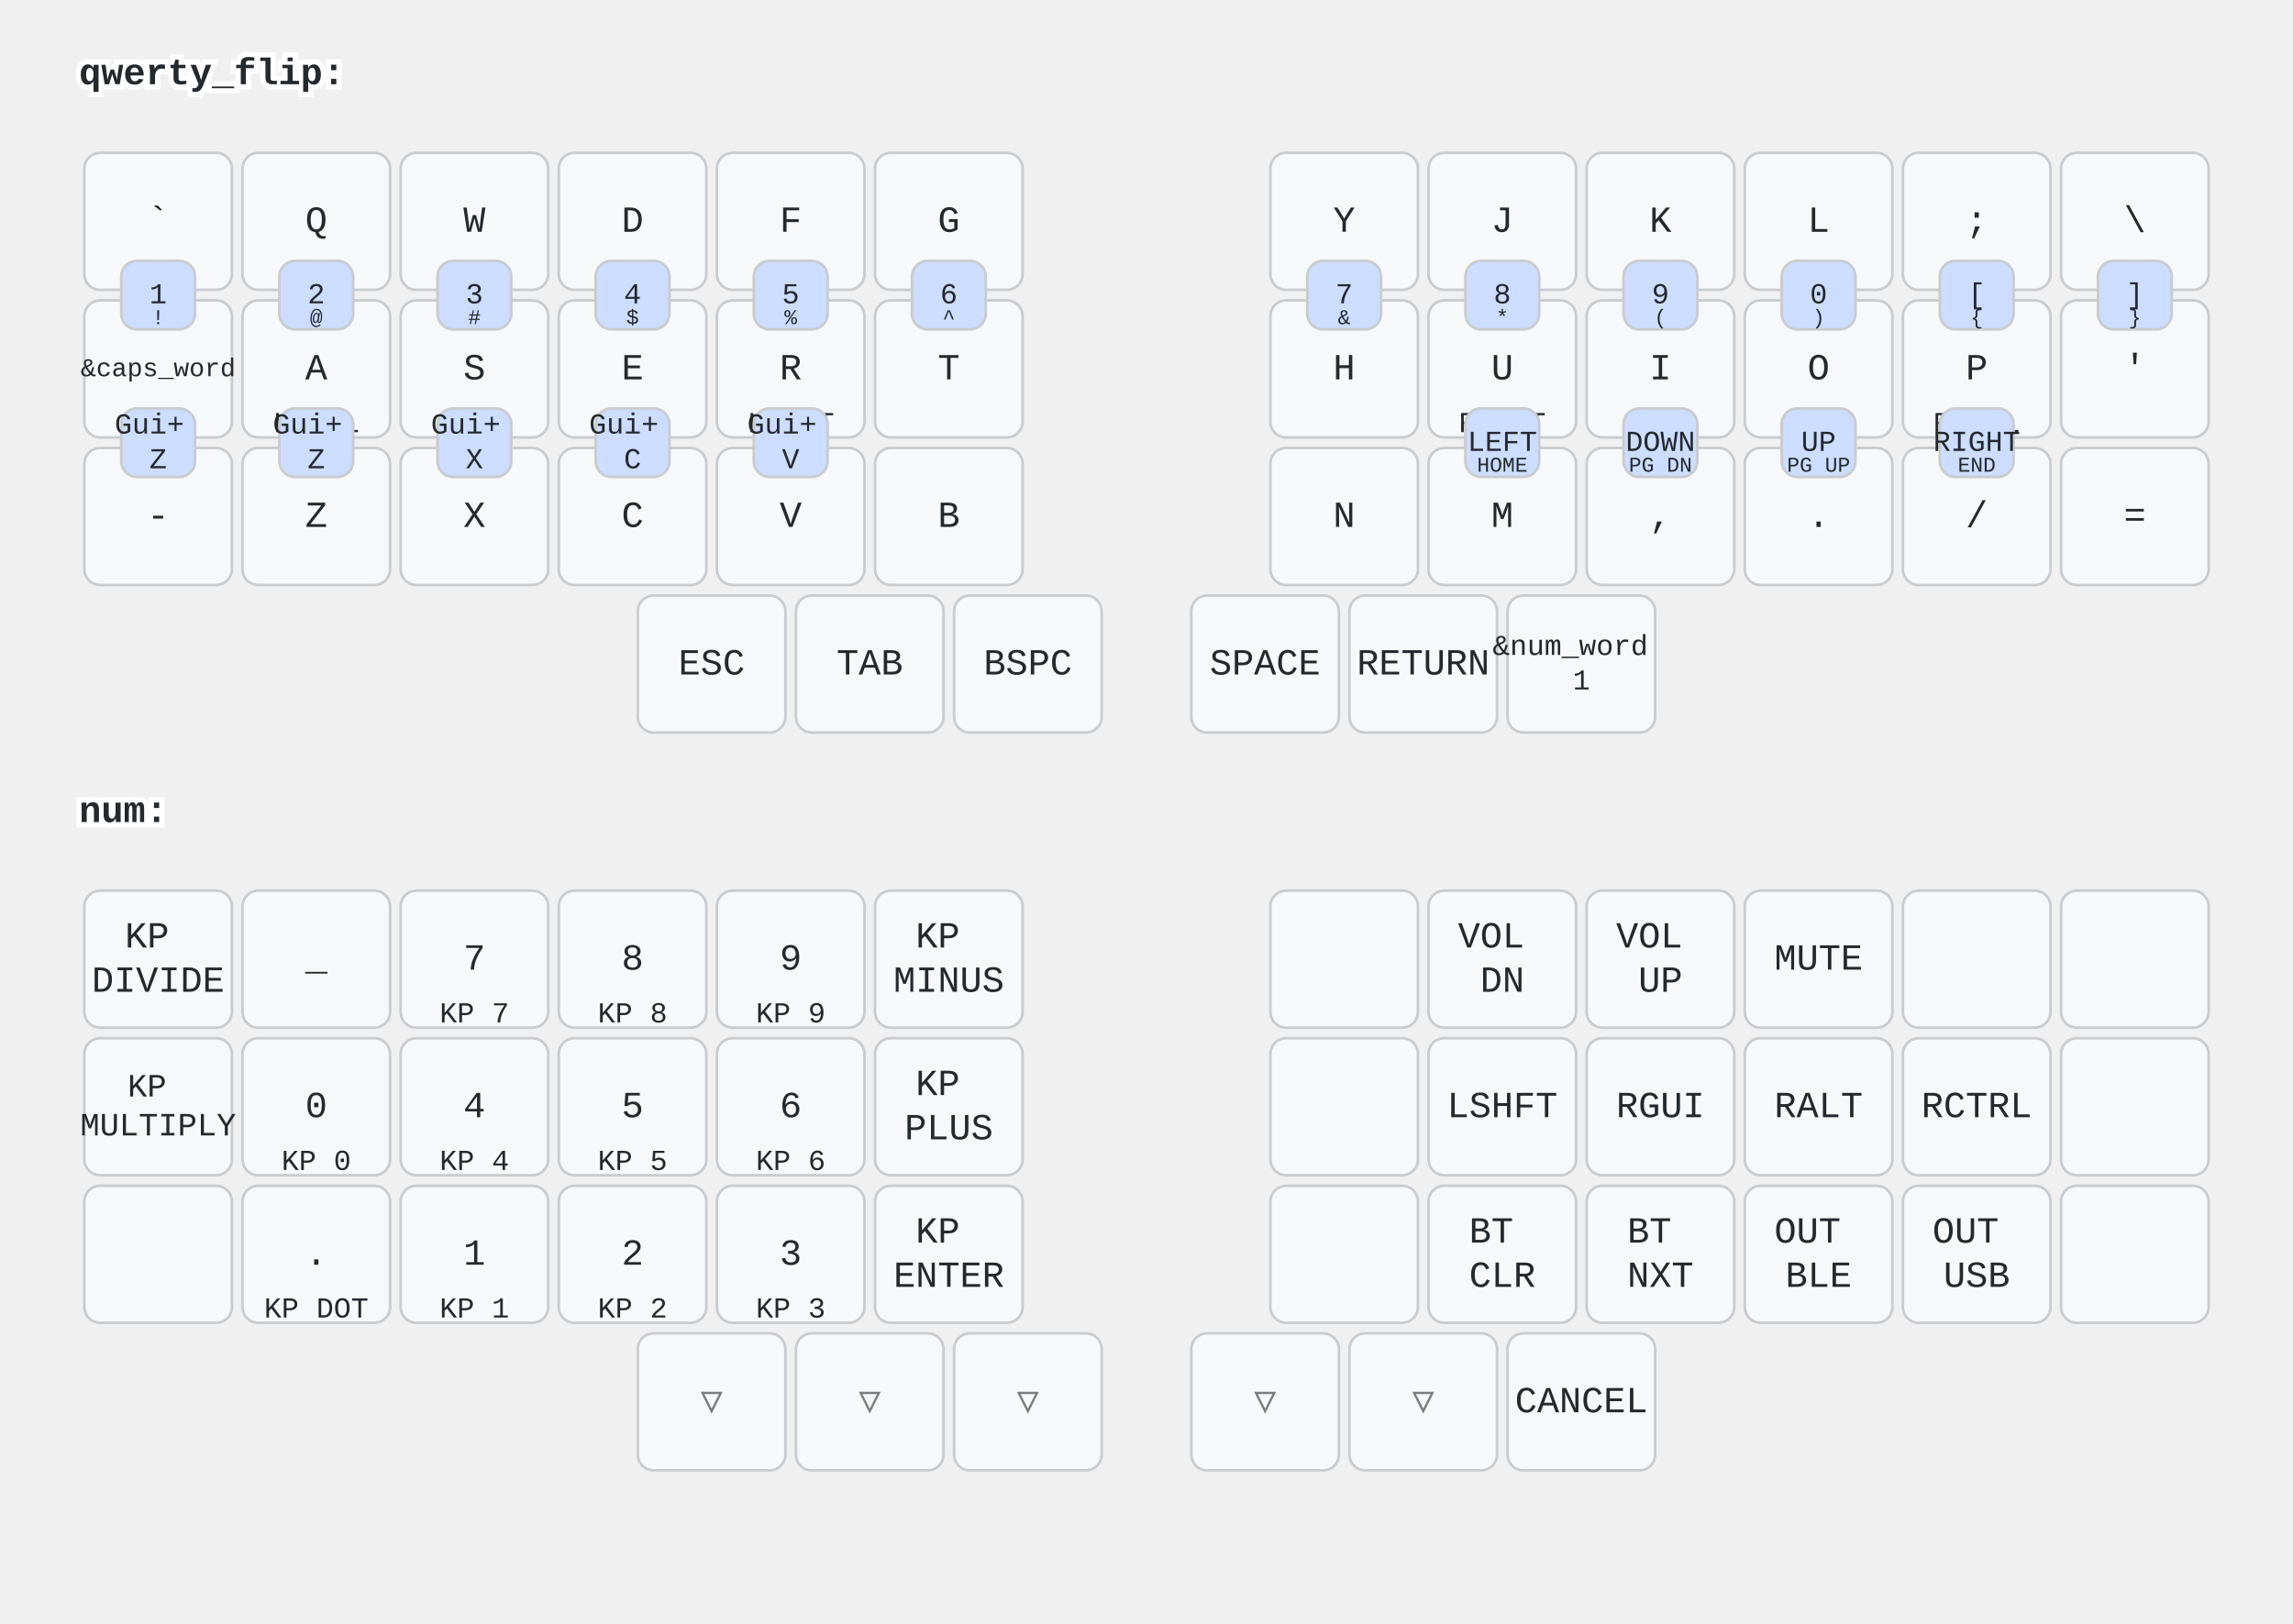
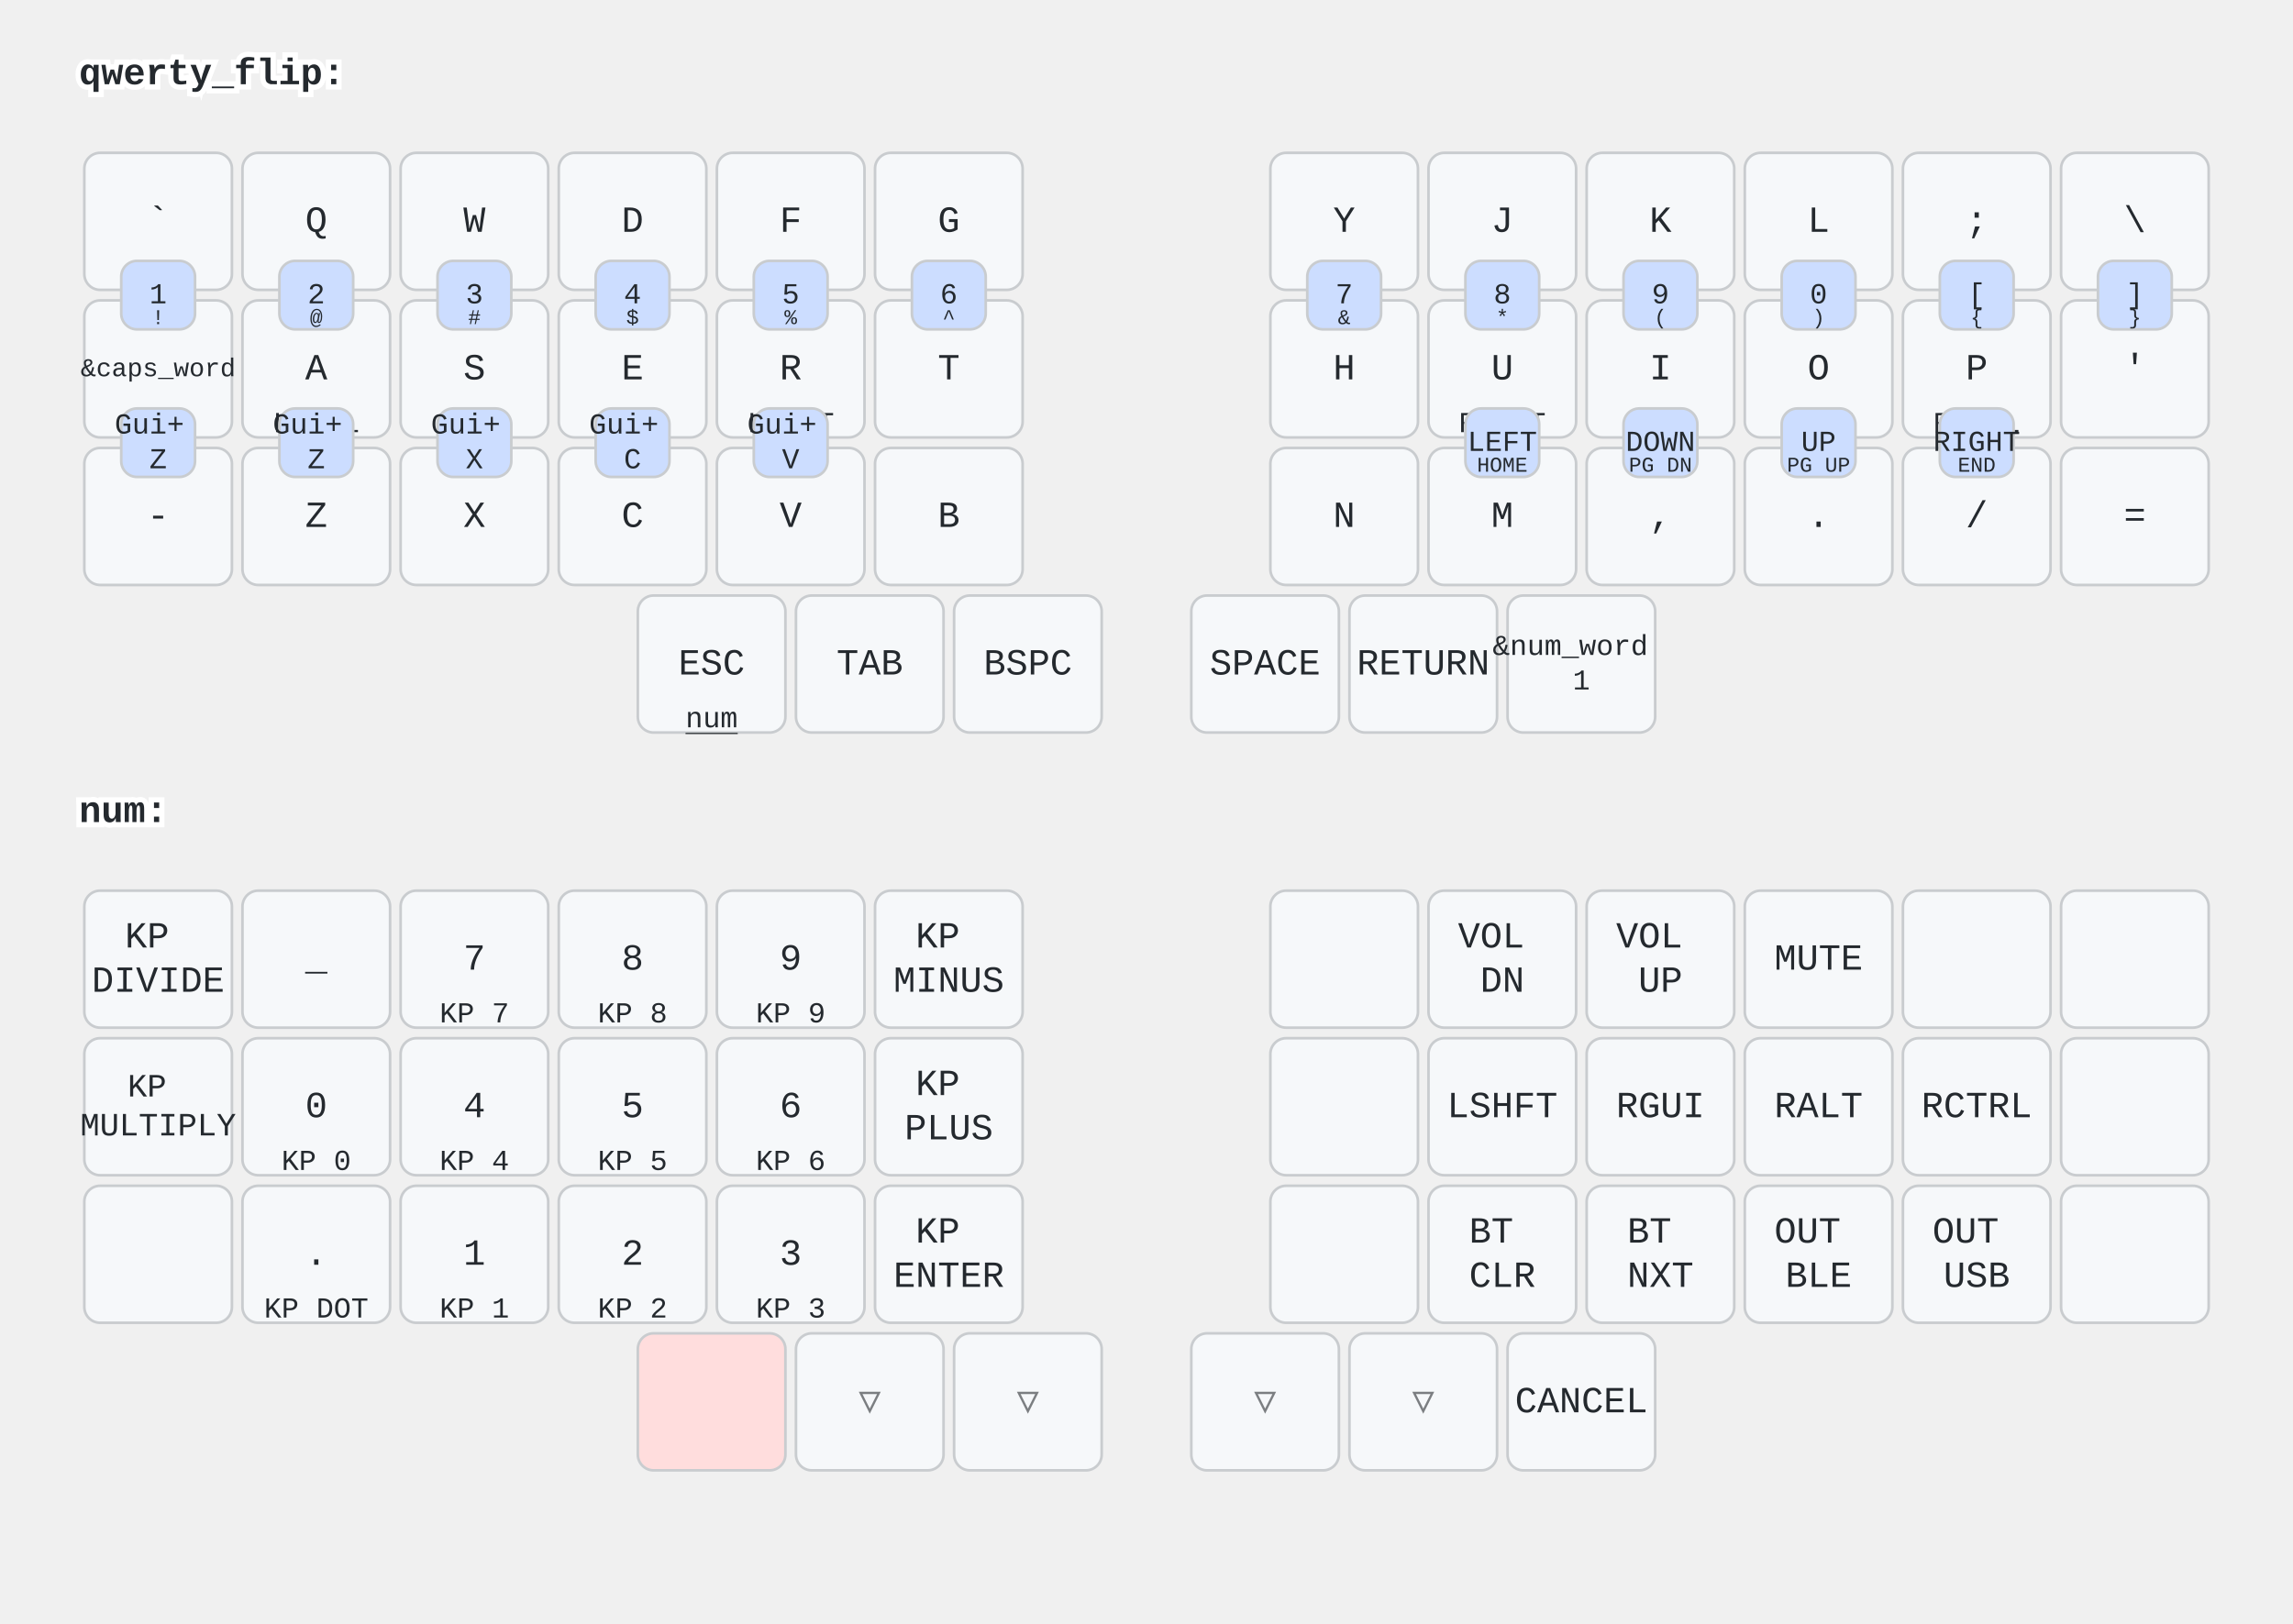
<svg xmlns="http://www.w3.org/2000/svg" width="870" height="616" viewBox="0 0 870 616" class="keymap">
  <style>/* inherit to force styles through use tags */
svg path {
    fill: inherit;
}

/* font and background color specifications */
svg.keymap {
    font-family: SFMono-Regular,Consolas,Liberation Mono,Menlo,monospace;
    font-size: 14px;
    font-kerning: normal;
    text-rendering: optimizeLegibility;
    fill: #24292e;
}

/* default key styling */
rect.key {
    fill: #f6f8fa;
}

rect.key, rect.combo {
    stroke: #c9cccf;
    stroke-width: 1;
}

/* default key side styling, only used is draw_key_sides is set */
rect.side {
    filter: brightness(90%);
}

/* color accent for combo boxes */
rect.combo, rect.combo-separate {
    fill: #cdf;
}

/* color accent for held keys */
rect.held, rect.combo.held {
    fill: #fdd;
}

/* color accent for ghost (optional) keys */
rect.ghost, rect.combo.ghost {
    stroke-dasharray: 4, 4;
    stroke-width: 2;
}

text {
    text-anchor: middle;
    dominant-baseline: middle;
}

/* styling for layer labels */
text.label {
    font-weight: bold;
    text-anchor: start;
    stroke: white;
    stroke-width: 4;
    paint-order: stroke;
}

/* styling for optional footer */
text.footer {
    text-anchor: end;
    dominant-baseline: auto;
    stroke: white;
    stroke-width: 4;
    paint-order: stroke;
}

/* styling for combo tap, and key hold/shifted label text */
text.combo, text.hold, text.shifted {
    font-size: 11px;
}

text.hold {
    text-anchor: middle;
    dominant-baseline: auto;
}

text.shifted {
    text-anchor: middle;
    dominant-baseline: hanging;
}

text.layer-activator {
    text-decoration: underline;
}

/* styling for hold/shifted label text in combo box */
text.combo.hold, text.combo.shifted {
    font-size: 8px;
}

/* lighter symbol for transparent keys */
text.trans {
    fill: #7b7e81;
}

/* styling for combo dendrons */
path.combo {
    stroke-width: 1;
    stroke: gray;
    fill: none;
}

/* Start Tabler Icons Cleanup */
/* cannot use height/width with glyphs */
.icon-tabler &gt; path {
    fill: inherit;
    stroke: inherit;
    stroke-width: 2;
}
/* hide tabler's default box */
.icon-tabler &gt; path[stroke="none"][fill="none"] {
    visibility: hidden;
}
/* End Tabler Icons Cleanup */
</style>
  <g transform="translate(30, 0)" class="layer-qwerty_flip">
    <text x="0" y="28" class="label" id="qwerty_flip">qwerty_flip:</text>
    <g transform="translate(0, 56)">
      <g transform="translate(30, 28)" class="key keypos-0">
        <rect rx="6" ry="6" x="-28" y="-26" width="56" height="52" class="key" />
        <text x="0" y="0" class="key tap">`</text>
        <text x="0" y="24" class="key hold">F1</text>
      </g>
      <g transform="translate(90, 28)" class="key keypos-1">
        <rect rx="6" ry="6" x="-28" y="-26" width="56" height="52" class="key" />
        <text x="0" y="0" class="key tap">Q</text>
        <text x="0" y="24" class="key hold">F2</text>
      </g>
      <g transform="translate(150, 28)" class="key keypos-2">
        <rect rx="6" ry="6" x="-28" y="-26" width="56" height="52" class="key" />
        <text x="0" y="0" class="key tap">W</text>
        <text x="0" y="24" class="key hold">F3</text>
      </g>
      <g transform="translate(210, 28)" class="key keypos-3">
        <rect rx="6" ry="6" x="-28" y="-26" width="56" height="52" class="key" />
        <text x="0" y="0" class="key tap">D</text>
        <text x="0" y="24" class="key hold">F4</text>
      </g>
      <g transform="translate(270, 28)" class="key keypos-4">
        <rect rx="6" ry="6" x="-28" y="-26" width="56" height="52" class="key" />
        <text x="0" y="0" class="key tap">F</text>
        <text x="0" y="24" class="key hold">F5</text>
      </g>
      <g transform="translate(330, 28)" class="key keypos-5">
        <rect rx="6" ry="6" x="-28" y="-26" width="56" height="52" class="key" />
        <text x="0" y="0" class="key tap">G</text>
        <text x="0" y="24" class="key hold">F6</text>
      </g>
      <g transform="translate(480, 28)" class="key keypos-6">
        <rect rx="6" ry="6" x="-28" y="-26" width="56" height="52" class="key" />
        <text x="0" y="0" class="key tap">Y</text>
        <text x="0" y="24" class="key hold">F7</text>
      </g>
      <g transform="translate(540, 28)" class="key keypos-7">
        <rect rx="6" ry="6" x="-28" y="-26" width="56" height="52" class="key" />
        <text x="0" y="0" class="key tap">J</text>
        <text x="0" y="24" class="key hold">F8</text>
      </g>
      <g transform="translate(600, 28)" class="key keypos-8">
        <rect rx="6" ry="6" x="-28" y="-26" width="56" height="52" class="key" />
        <text x="0" y="0" class="key tap">K</text>
        <text x="0" y="24" class="key hold">F9</text>
      </g>
      <g transform="translate(660, 28)" class="key keypos-9">
        <rect rx="6" ry="6" x="-28" y="-26" width="56" height="52" class="key" />
        <text x="0" y="0" class="key tap">L</text>
        <text x="0" y="24" class="key hold">F10</text>
      </g>
      <g transform="translate(720, 28)" class="key keypos-10">
        <rect rx="6" ry="6" x="-28" y="-26" width="56" height="52" class="key" />
        <text x="0" y="0" class="key tap">;</text>
        <text x="0" y="24" class="key hold">F11</text>
      </g>
      <g transform="translate(780, 28)" class="key keypos-11">
        <rect rx="6" ry="6" x="-28" y="-26" width="56" height="52" class="key" />
        <text x="0" y="0" class="key tap">\</text>
        <text x="0" y="24" class="key hold">F12</text>
      </g>
      <g transform="translate(30, 84)" class="key keypos-12">
        <rect rx="6" ry="6" x="-28" y="-26" width="56" height="52" class="key" />
        <text x="0" y="0" class="key tap">
          <tspan style="font-size: 70%">&amp;caps_word</tspan>
        </text>
      </g>
      <g transform="translate(90, 84)" class="key keypos-13">
        <rect rx="6" ry="6" x="-28" y="-26" width="56" height="52" class="key" />
        <text x="0" y="0" class="key tap">A</text>
        <text x="0" y="24" class="key hold">LCTRL</text>
      </g>
      <g transform="translate(150, 84)" class="key keypos-14">
        <rect rx="6" ry="6" x="-28" y="-26" width="56" height="52" class="key" />
        <text x="0" y="0" class="key tap">S</text>
        <text x="0" y="24" class="key hold">LALT</text>
      </g>
      <g transform="translate(210, 84)" class="key keypos-15">
        <rect rx="6" ry="6" x="-28" y="-26" width="56" height="52" class="key" />
        <text x="0" y="0" class="key tap">E</text>
        <text x="0" y="24" class="key hold">LGUI</text>
      </g>
      <g transform="translate(270, 84)" class="key keypos-16">
        <rect rx="6" ry="6" x="-28" y="-26" width="56" height="52" class="key" />
        <text x="0" y="0" class="key tap">R</text>
        <text x="0" y="24" class="key hold">LSHFT</text>
      </g>
      <g transform="translate(330, 84)" class="key keypos-17">
        <rect rx="6" ry="6" x="-28" y="-26" width="56" height="52" class="key" />
        <text x="0" y="0" class="key tap">T</text>
      </g>
      <g transform="translate(480, 84)" class="key keypos-18">
        <rect rx="6" ry="6" x="-28" y="-26" width="56" height="52" class="key" />
        <text x="0" y="0" class="key tap">H</text>
      </g>
      <g transform="translate(540, 84)" class="key keypos-19">
        <rect rx="6" ry="6" x="-28" y="-26" width="56" height="52" class="key" />
        <text x="0" y="0" class="key tap">U</text>
        <text x="0" y="24" class="key hold">RSHFT</text>
      </g>
      <g transform="translate(600, 84)" class="key keypos-20">
        <rect rx="6" ry="6" x="-28" y="-26" width="56" height="52" class="key" />
        <text x="0" y="0" class="key tap">I</text>
        <text x="0" y="24" class="key hold">RGUI</text>
      </g>
      <g transform="translate(660, 84)" class="key keypos-21">
        <rect rx="6" ry="6" x="-28" y="-26" width="56" height="52" class="key" />
        <text x="0" y="0" class="key tap">O</text>
        <text x="0" y="24" class="key hold">RALT</text>
      </g>
      <g transform="translate(720, 84)" class="key keypos-22">
        <rect rx="6" ry="6" x="-28" y="-26" width="56" height="52" class="key" />
        <text x="0" y="0" class="key tap">P</text>
        <text x="0" y="24" class="key hold">RCTRL</text>
      </g>
      <g transform="translate(780, 84)" class="key keypos-23">
        <rect rx="6" ry="6" x="-28" y="-26" width="56" height="52" class="key" />
        <text x="0" y="0" class="key tap">'</text>
      </g>
      <g transform="translate(30, 140)" class="key keypos-24">
        <rect rx="6" ry="6" x="-28" y="-26" width="56" height="52" class="key" />
        <text x="0" y="0" class="key tap">-</text>
      </g>
      <g transform="translate(90, 140)" class="key keypos-25">
        <rect rx="6" ry="6" x="-28" y="-26" width="56" height="52" class="key" />
        <text x="0" y="0" class="key tap">Z</text>
      </g>
      <g transform="translate(150, 140)" class="key keypos-26">
        <rect rx="6" ry="6" x="-28" y="-26" width="56" height="52" class="key" />
        <text x="0" y="0" class="key tap">X</text>
      </g>
      <g transform="translate(210, 140)" class="key keypos-27">
        <rect rx="6" ry="6" x="-28" y="-26" width="56" height="52" class="key" />
        <text x="0" y="0" class="key tap">C</text>
      </g>
      <g transform="translate(270, 140)" class="key keypos-28">
        <rect rx="6" ry="6" x="-28" y="-26" width="56" height="52" class="key" />
        <text x="0" y="0" class="key tap">V</text>
      </g>
      <g transform="translate(330, 140)" class="key keypos-29">
        <rect rx="6" ry="6" x="-28" y="-26" width="56" height="52" class="key" />
        <text x="0" y="0" class="key tap">B</text>
      </g>
      <g transform="translate(480, 140)" class="key keypos-30">
        <rect rx="6" ry="6" x="-28" y="-26" width="56" height="52" class="key" />
        <text x="0" y="0" class="key tap">N</text>
      </g>
      <g transform="translate(540, 140)" class="key keypos-31">
        <rect rx="6" ry="6" x="-28" y="-26" width="56" height="52" class="key" />
        <text x="0" y="0" class="key tap">M</text>
      </g>
      <g transform="translate(600, 140)" class="key keypos-32">
        <rect rx="6" ry="6" x="-28" y="-26" width="56" height="52" class="key" />
        <text x="0" y="0" class="key tap">,</text>
      </g>
      <g transform="translate(660, 140)" class="key keypos-33">
        <rect rx="6" ry="6" x="-28" y="-26" width="56" height="52" class="key" />
        <text x="0" y="0" class="key tap">.</text>
      </g>
      <g transform="translate(720, 140)" class="key keypos-34">
        <rect rx="6" ry="6" x="-28" y="-26" width="56" height="52" class="key" />
        <text x="0" y="0" class="key tap">/</text>
      </g>
      <g transform="translate(780, 140)" class="key keypos-35">
        <rect rx="6" ry="6" x="-28" y="-26" width="56" height="52" class="key" />
        <text x="0" y="0" class="key tap">=</text>
      </g>
      <g transform="translate(240, 196)" class="key keypos-36">
        <rect rx="6" ry="6" x="-28" y="-26" width="56" height="52" class="key" />
        <text x="0" y="0" class="key tap">ESC</text>
+         <a href="#num">
+           <text x="0" y="24" class="key hold layer-activator">num</text>
+         </a>
      </g>
      <g transform="translate(300, 196)" class="key keypos-37">
        <rect rx="6" ry="6" x="-28" y="-26" width="56" height="52" class="key" />
        <text x="0" y="0" class="key tap">TAB</text>
      </g>
      <g transform="translate(360, 196)" class="key keypos-38">
        <rect rx="6" ry="6" x="-28" y="-26" width="56" height="52" class="key" />
        <text x="0" y="0" class="key tap">BSPC</text>
      </g>
      <g transform="translate(450, 196)" class="key keypos-39">
        <rect rx="6" ry="6" x="-28" y="-26" width="56" height="52" class="key" />
        <text x="0" y="0" class="key tap">SPACE</text>
      </g>
      <g transform="translate(510, 196)" class="key keypos-40">
        <rect rx="6" ry="6" x="-28" y="-26" width="56" height="52" class="key" />
        <text x="0" y="0" class="key tap">RETURN</text>
      </g>
      <g transform="translate(570, 196)" class="key keypos-41">
        <rect rx="6" ry="6" x="-28" y="-26" width="56" height="52" class="key" />
        <text x="0" y="0" class="key tap">
          <tspan x="0" dy="-0.6em" style="font-size: 78%">&amp;num_word</tspan>
          <tspan x="0" dy="1.2em" style="font-size: 78%">1</tspan>
        </text>
      </g>
      <g class="combo combopos-0">
        <rect rx="6" ry="6" x="16" y="43" width="28" height="26" class="combo" />
        <text x="30" y="56" class="combo tap">1</text>
        <text x="30" y="67" class="combo hold">!</text>
      </g>
      <g class="combo combopos-1">
        <rect rx="6" ry="6" x="76" y="43" width="28" height="26" class="combo" />
        <text x="90" y="56" class="combo tap">2</text>
        <text x="90" y="67" class="combo hold">@</text>
      </g>
      <g class="combo combopos-2">
        <rect rx="6" ry="6" x="136" y="43" width="28" height="26" class="combo" />
        <text x="150" y="56" class="combo tap">3</text>
        <text x="150" y="67" class="combo hold">#</text>
      </g>
      <g class="combo combopos-3">
        <rect rx="6" ry="6" x="196" y="43" width="28" height="26" class="combo" />
        <text x="210" y="56" class="combo tap">4</text>
        <text x="210" y="67" class="combo hold">$</text>
      </g>
      <g class="combo combopos-4">
        <rect rx="6" ry="6" x="256" y="43" width="28" height="26" class="combo" />
        <text x="270" y="56" class="combo tap">5</text>
        <text x="270" y="67" class="combo hold">%</text>
      </g>
      <g class="combo combopos-5">
        <rect rx="6" ry="6" x="316" y="43" width="28" height="26" class="combo" />
        <text x="330" y="56" class="combo tap">6</text>
        <text x="330" y="67" class="combo hold">^</text>
      </g>
      <g class="combo combopos-6">
        <rect rx="6" ry="6" x="466" y="43" width="28" height="26" class="combo" />
        <text x="480" y="56" class="combo tap">7</text>
        <text x="480" y="67" class="combo hold">&amp;</text>
      </g>
      <g class="combo combopos-7">
        <rect rx="6" ry="6" x="526" y="43" width="28" height="26" class="combo" />
        <text x="540" y="56" class="combo tap">8</text>
        <text x="540" y="67" class="combo hold">*</text>
      </g>
      <g class="combo combopos-8">
        <rect rx="6" ry="6" x="586" y="43" width="28" height="26" class="combo" />
        <text x="600" y="56" class="combo tap">9</text>
        <text x="600" y="67" class="combo hold">(</text>
      </g>
      <g class="combo combopos-9">
        <rect rx="6" ry="6" x="646" y="43" width="28" height="26" class="combo" />
        <text x="660" y="56" class="combo tap">0</text>
        <text x="660" y="67" class="combo hold">)</text>
      </g>
      <g class="combo combopos-10">
        <rect rx="6" ry="6" x="706" y="43" width="28" height="26" class="combo" />
        <text x="720" y="56" class="combo tap">[</text>
        <text x="720" y="67" class="combo hold">{</text>
      </g>
      <g class="combo combopos-11">
        <rect rx="6" ry="6" x="766" y="43" width="28" height="26" class="combo" />
        <text x="780" y="56" class="combo tap">]</text>
        <text x="780" y="67" class="combo hold">}</text>
      </g>
      <g class="combo combopos-12">
        <rect rx="6" ry="6" x="76" y="99" width="28" height="26" class="combo" />
        <text x="90" y="112" class="combo tap">
          <tspan x="90" dy="-0.6em">Gui+</tspan>
          <tspan x="90" dy="1.2em">Z</tspan>
        </text>
      </g>
      <g class="combo combopos-13">
        <rect rx="6" ry="6" x="16" y="99" width="28" height="26" class="combo" />
        <text x="30" y="112" class="combo tap">
          <tspan x="30" dy="-0.6em">Gui+</tspan>
          <tspan x="30" dy="1.2em">Z</tspan>
        </text>
      </g>
      <g class="combo combopos-14">
        <rect rx="6" ry="6" x="136" y="99" width="28" height="26" class="combo" />
        <text x="150" y="112" class="combo tap">
          <tspan x="150" dy="-0.6em">Gui+</tspan>
          <tspan x="150" dy="1.2em">X</tspan>
        </text>
      </g>
      <g class="combo combopos-15">
        <rect rx="6" ry="6" x="196" y="99" width="28" height="26" class="combo" />
        <text x="210" y="112" class="combo tap">
          <tspan x="210" dy="-0.6em">Gui+</tspan>
          <tspan x="210" dy="1.2em">C</tspan>
        </text>
      </g>
      <g class="combo combopos-16">
        <rect rx="6" ry="6" x="256" y="99" width="28" height="26" class="combo" />
        <text x="270" y="112" class="combo tap">
          <tspan x="270" dy="-0.6em">Gui+</tspan>
          <tspan x="270" dy="1.2em">V</tspan>
        </text>
      </g>
      <g class="combo combopos-17">
        <rect rx="6" ry="6" x="526" y="99" width="28" height="26" class="combo" />
        <text x="540" y="112" class="combo tap">LEFT</text>
        <text x="540" y="123" class="combo hold">HOME</text>
      </g>
      <g class="combo combopos-18">
        <rect rx="6" ry="6" x="586" y="99" width="28" height="26" class="combo" />
        <text x="600" y="112" class="combo tap">DOWN</text>
        <text x="600" y="123" class="combo hold">PG DN</text>
      </g>
      <g class="combo combopos-19">
        <rect rx="6" ry="6" x="646" y="99" width="28" height="26" class="combo" />
        <text x="660" y="112" class="combo tap">UP</text>
        <text x="660" y="123" class="combo hold">PG UP</text>
      </g>
      <g class="combo combopos-20">
        <rect rx="6" ry="6" x="706" y="99" width="28" height="26" class="combo" />
        <text x="720" y="112" class="combo tap">RIGHT</text>
        <text x="720" y="123" class="combo hold">END</text>
      </g>
    </g>
  </g>
  <g transform="translate(30, 280)" class="layer-num">
    <text x="0" y="28" class="label" id="num">num:</text>
    <g transform="translate(0, 56)">
      <g transform="translate(30, 28)" class="key keypos-0">
        <rect rx="6" ry="6" x="-28" y="-26" width="56" height="52" class="key" />
        <text x="0" y="0" class="key tap">
          <tspan x="0" dy="-0.6em">KP</tspan>
          <tspan x="0" dy="1.2em">DIVIDE</tspan>
        </text>
      </g>
      <g transform="translate(90, 28)" class="key keypos-1">
        <rect rx="6" ry="6" x="-28" y="-26" width="56" height="52" class="key" />
        <text x="0" y="0" class="key tap">_</text>
      </g>
      <g transform="translate(150, 28)" class="key keypos-2">
        <rect rx="6" ry="6" x="-28" y="-26" width="56" height="52" class="key" />
        <text x="0" y="0" class="key tap">7</text>
        <text x="0" y="24" class="key hold">KP 7</text>
      </g>
      <g transform="translate(210, 28)" class="key keypos-3">
        <rect rx="6" ry="6" x="-28" y="-26" width="56" height="52" class="key" />
        <text x="0" y="0" class="key tap">8</text>
        <text x="0" y="24" class="key hold">KP 8</text>
      </g>
      <g transform="translate(270, 28)" class="key keypos-4">
        <rect rx="6" ry="6" x="-28" y="-26" width="56" height="52" class="key" />
        <text x="0" y="0" class="key tap">9</text>
        <text x="0" y="24" class="key hold">KP 9</text>
      </g>
      <g transform="translate(330, 28)" class="key keypos-5">
        <rect rx="6" ry="6" x="-28" y="-26" width="56" height="52" class="key" />
        <text x="0" y="0" class="key tap">
          <tspan x="0" dy="-0.6em">KP</tspan>
          <tspan x="0" dy="1.2em">MINUS</tspan>
        </text>
      </g>
      <g transform="translate(480, 28)" class="key keypos-6">
        <rect rx="6" ry="6" x="-28" y="-26" width="56" height="52" class="key" />
      </g>
      <g transform="translate(540, 28)" class="key keypos-7">
        <rect rx="6" ry="6" x="-28" y="-26" width="56" height="52" class="key" />
        <text x="0" y="0" class="key tap">
          <tspan x="0" dy="-0.6em">VOL</tspan>
          <tspan x="0" dy="1.2em">DN</tspan>
        </text>
      </g>
      <g transform="translate(600, 28)" class="key keypos-8">
        <rect rx="6" ry="6" x="-28" y="-26" width="56" height="52" class="key" />
        <text x="0" y="0" class="key tap">
          <tspan x="0" dy="-0.6em">VOL</tspan>
          <tspan x="0" dy="1.2em">UP</tspan>
        </text>
      </g>
      <g transform="translate(660, 28)" class="key keypos-9">
        <rect rx="6" ry="6" x="-28" y="-26" width="56" height="52" class="key" />
        <text x="0" y="0" class="key tap">MUTE</text>
      </g>
      <g transform="translate(720, 28)" class="key keypos-10">
        <rect rx="6" ry="6" x="-28" y="-26" width="56" height="52" class="key" />
      </g>
      <g transform="translate(780, 28)" class="key keypos-11">
        <rect rx="6" ry="6" x="-28" y="-26" width="56" height="52" class="key" />
      </g>
      <g transform="translate(30, 84)" class="key keypos-12">
        <rect rx="6" ry="6" x="-28" y="-26" width="56" height="52" class="key" />
        <text x="0" y="0" class="key tap">
          <tspan x="0" dy="-0.6em" style="font-size: 88%">KP</tspan>
          <tspan x="0" dy="1.2em" style="font-size: 88%">MULTIPLY</tspan>
        </text>
      </g>
      <g transform="translate(90, 84)" class="key keypos-13">
        <rect rx="6" ry="6" x="-28" y="-26" width="56" height="52" class="key" />
        <text x="0" y="0" class="key tap">0</text>
        <text x="0" y="24" class="key hold">KP 0</text>
      </g>
      <g transform="translate(150, 84)" class="key keypos-14">
        <rect rx="6" ry="6" x="-28" y="-26" width="56" height="52" class="key" />
        <text x="0" y="0" class="key tap">4</text>
        <text x="0" y="24" class="key hold">KP 4</text>
      </g>
      <g transform="translate(210, 84)" class="key keypos-15">
        <rect rx="6" ry="6" x="-28" y="-26" width="56" height="52" class="key" />
        <text x="0" y="0" class="key tap">5</text>
        <text x="0" y="24" class="key hold">KP 5</text>
      </g>
      <g transform="translate(270, 84)" class="key keypos-16">
        <rect rx="6" ry="6" x="-28" y="-26" width="56" height="52" class="key" />
        <text x="0" y="0" class="key tap">6</text>
        <text x="0" y="24" class="key hold">KP 6</text>
      </g>
      <g transform="translate(330, 84)" class="key keypos-17">
        <rect rx="6" ry="6" x="-28" y="-26" width="56" height="52" class="key" />
        <text x="0" y="0" class="key tap">
          <tspan x="0" dy="-0.6em">KP</tspan>
          <tspan x="0" dy="1.2em">PLUS</tspan>
        </text>
      </g>
      <g transform="translate(480, 84)" class="key keypos-18">
        <rect rx="6" ry="6" x="-28" y="-26" width="56" height="52" class="key" />
      </g>
      <g transform="translate(540, 84)" class="key keypos-19">
        <rect rx="6" ry="6" x="-28" y="-26" width="56" height="52" class="key" />
        <text x="0" y="0" class="key tap">LSHFT</text>
      </g>
      <g transform="translate(600, 84)" class="key keypos-20">
        <rect rx="6" ry="6" x="-28" y="-26" width="56" height="52" class="key" />
        <text x="0" y="0" class="key tap">RGUI</text>
      </g>
      <g transform="translate(660, 84)" class="key keypos-21">
        <rect rx="6" ry="6" x="-28" y="-26" width="56" height="52" class="key" />
        <text x="0" y="0" class="key tap">RALT</text>
      </g>
      <g transform="translate(720, 84)" class="key keypos-22">
        <rect rx="6" ry="6" x="-28" y="-26" width="56" height="52" class="key" />
        <text x="0" y="0" class="key tap">RCTRL</text>
      </g>
      <g transform="translate(780, 84)" class="key keypos-23">
        <rect rx="6" ry="6" x="-28" y="-26" width="56" height="52" class="key" />
      </g>
      <g transform="translate(30, 140)" class="key keypos-24">
        <rect rx="6" ry="6" x="-28" y="-26" width="56" height="52" class="key" />
      </g>
      <g transform="translate(90, 140)" class="key keypos-25">
        <rect rx="6" ry="6" x="-28" y="-26" width="56" height="52" class="key" />
        <text x="0" y="0" class="key tap">.</text>
        <text x="0" y="24" class="key hold">KP DOT</text>
      </g>
      <g transform="translate(150, 140)" class="key keypos-26">
        <rect rx="6" ry="6" x="-28" y="-26" width="56" height="52" class="key" />
        <text x="0" y="0" class="key tap">1</text>
        <text x="0" y="24" class="key hold">KP 1</text>
      </g>
      <g transform="translate(210, 140)" class="key keypos-27">
        <rect rx="6" ry="6" x="-28" y="-26" width="56" height="52" class="key" />
        <text x="0" y="0" class="key tap">2</text>
        <text x="0" y="24" class="key hold">KP 2</text>
      </g>
      <g transform="translate(270, 140)" class="key keypos-28">
        <rect rx="6" ry="6" x="-28" y="-26" width="56" height="52" class="key" />
        <text x="0" y="0" class="key tap">3</text>
        <text x="0" y="24" class="key hold">KP 3</text>
      </g>
      <g transform="translate(330, 140)" class="key keypos-29">
        <rect rx="6" ry="6" x="-28" y="-26" width="56" height="52" class="key" />
        <text x="0" y="0" class="key tap">
          <tspan x="0" dy="-0.6em">KP</tspan>
          <tspan x="0" dy="1.2em">ENTER</tspan>
        </text>
      </g>
      <g transform="translate(480, 140)" class="key keypos-30">
        <rect rx="6" ry="6" x="-28" y="-26" width="56" height="52" class="key" />
      </g>
      <g transform="translate(540, 140)" class="key keypos-31">
        <rect rx="6" ry="6" x="-28" y="-26" width="56" height="52" class="key" />
        <text x="0" y="0" class="key tap">
          <tspan x="0" dy="-0.6em">BT</tspan>
          <tspan x="0" dy="1.2em">CLR</tspan>
        </text>
      </g>
      <g transform="translate(600, 140)" class="key keypos-32">
        <rect rx="6" ry="6" x="-28" y="-26" width="56" height="52" class="key" />
        <text x="0" y="0" class="key tap">
          <tspan x="0" dy="-0.6em">BT</tspan>
          <tspan x="0" dy="1.2em">NXT</tspan>
        </text>
      </g>
      <g transform="translate(660, 140)" class="key keypos-33">
        <rect rx="6" ry="6" x="-28" y="-26" width="56" height="52" class="key" />
        <text x="0" y="0" class="key tap">
          <tspan x="0" dy="-0.6em">OUT</tspan>
          <tspan x="0" dy="1.2em">BLE</tspan>
        </text>
      </g>
      <g transform="translate(720, 140)" class="key keypos-34">
        <rect rx="6" ry="6" x="-28" y="-26" width="56" height="52" class="key" />
        <text x="0" y="0" class="key tap">
          <tspan x="0" dy="-0.6em">OUT</tspan>
          <tspan x="0" dy="1.2em">USB</tspan>
        </text>
      </g>
      <g transform="translate(780, 140)" class="key keypos-35">
        <rect rx="6" ry="6" x="-28" y="-26" width="56" height="52" class="key" />
      </g>
-       <g transform="translate(240, 196)" class="key trans keypos-36">
-         <rect rx="6" ry="6" x="-28" y="-26" width="56" height="52" class="key trans" />
-         <text x="0" y="0" class="key trans tap">▽</text>
+       <g transform="translate(240, 196)" class="key held keypos-36">
+         <rect rx="6" ry="6" x="-28" y="-26" width="56" height="52" class="key held" />
      </g>
      <g transform="translate(300, 196)" class="key trans keypos-37">
        <rect rx="6" ry="6" x="-28" y="-26" width="56" height="52" class="key trans" />
        <text x="0" y="0" class="key trans tap">▽</text>
      </g>
      <g transform="translate(360, 196)" class="key trans keypos-38">
        <rect rx="6" ry="6" x="-28" y="-26" width="56" height="52" class="key trans" />
        <text x="0" y="0" class="key trans tap">▽</text>
      </g>
      <g transform="translate(450, 196)" class="key trans keypos-39">
        <rect rx="6" ry="6" x="-28" y="-26" width="56" height="52" class="key trans" />
        <text x="0" y="0" class="key trans tap">▽</text>
      </g>
      <g transform="translate(510, 196)" class="key trans keypos-40">
        <rect rx="6" ry="6" x="-28" y="-26" width="56" height="52" class="key trans" />
        <text x="0" y="0" class="key trans tap">▽</text>
      </g>
      <g transform="translate(570, 196)" class="key keypos-41">
        <rect rx="6" ry="6" x="-28" y="-26" width="56" height="52" class="key" />
        <text x="0" y="0" class="key tap">CANCEL</text>
      </g>
    </g>
  </g>
</svg>
